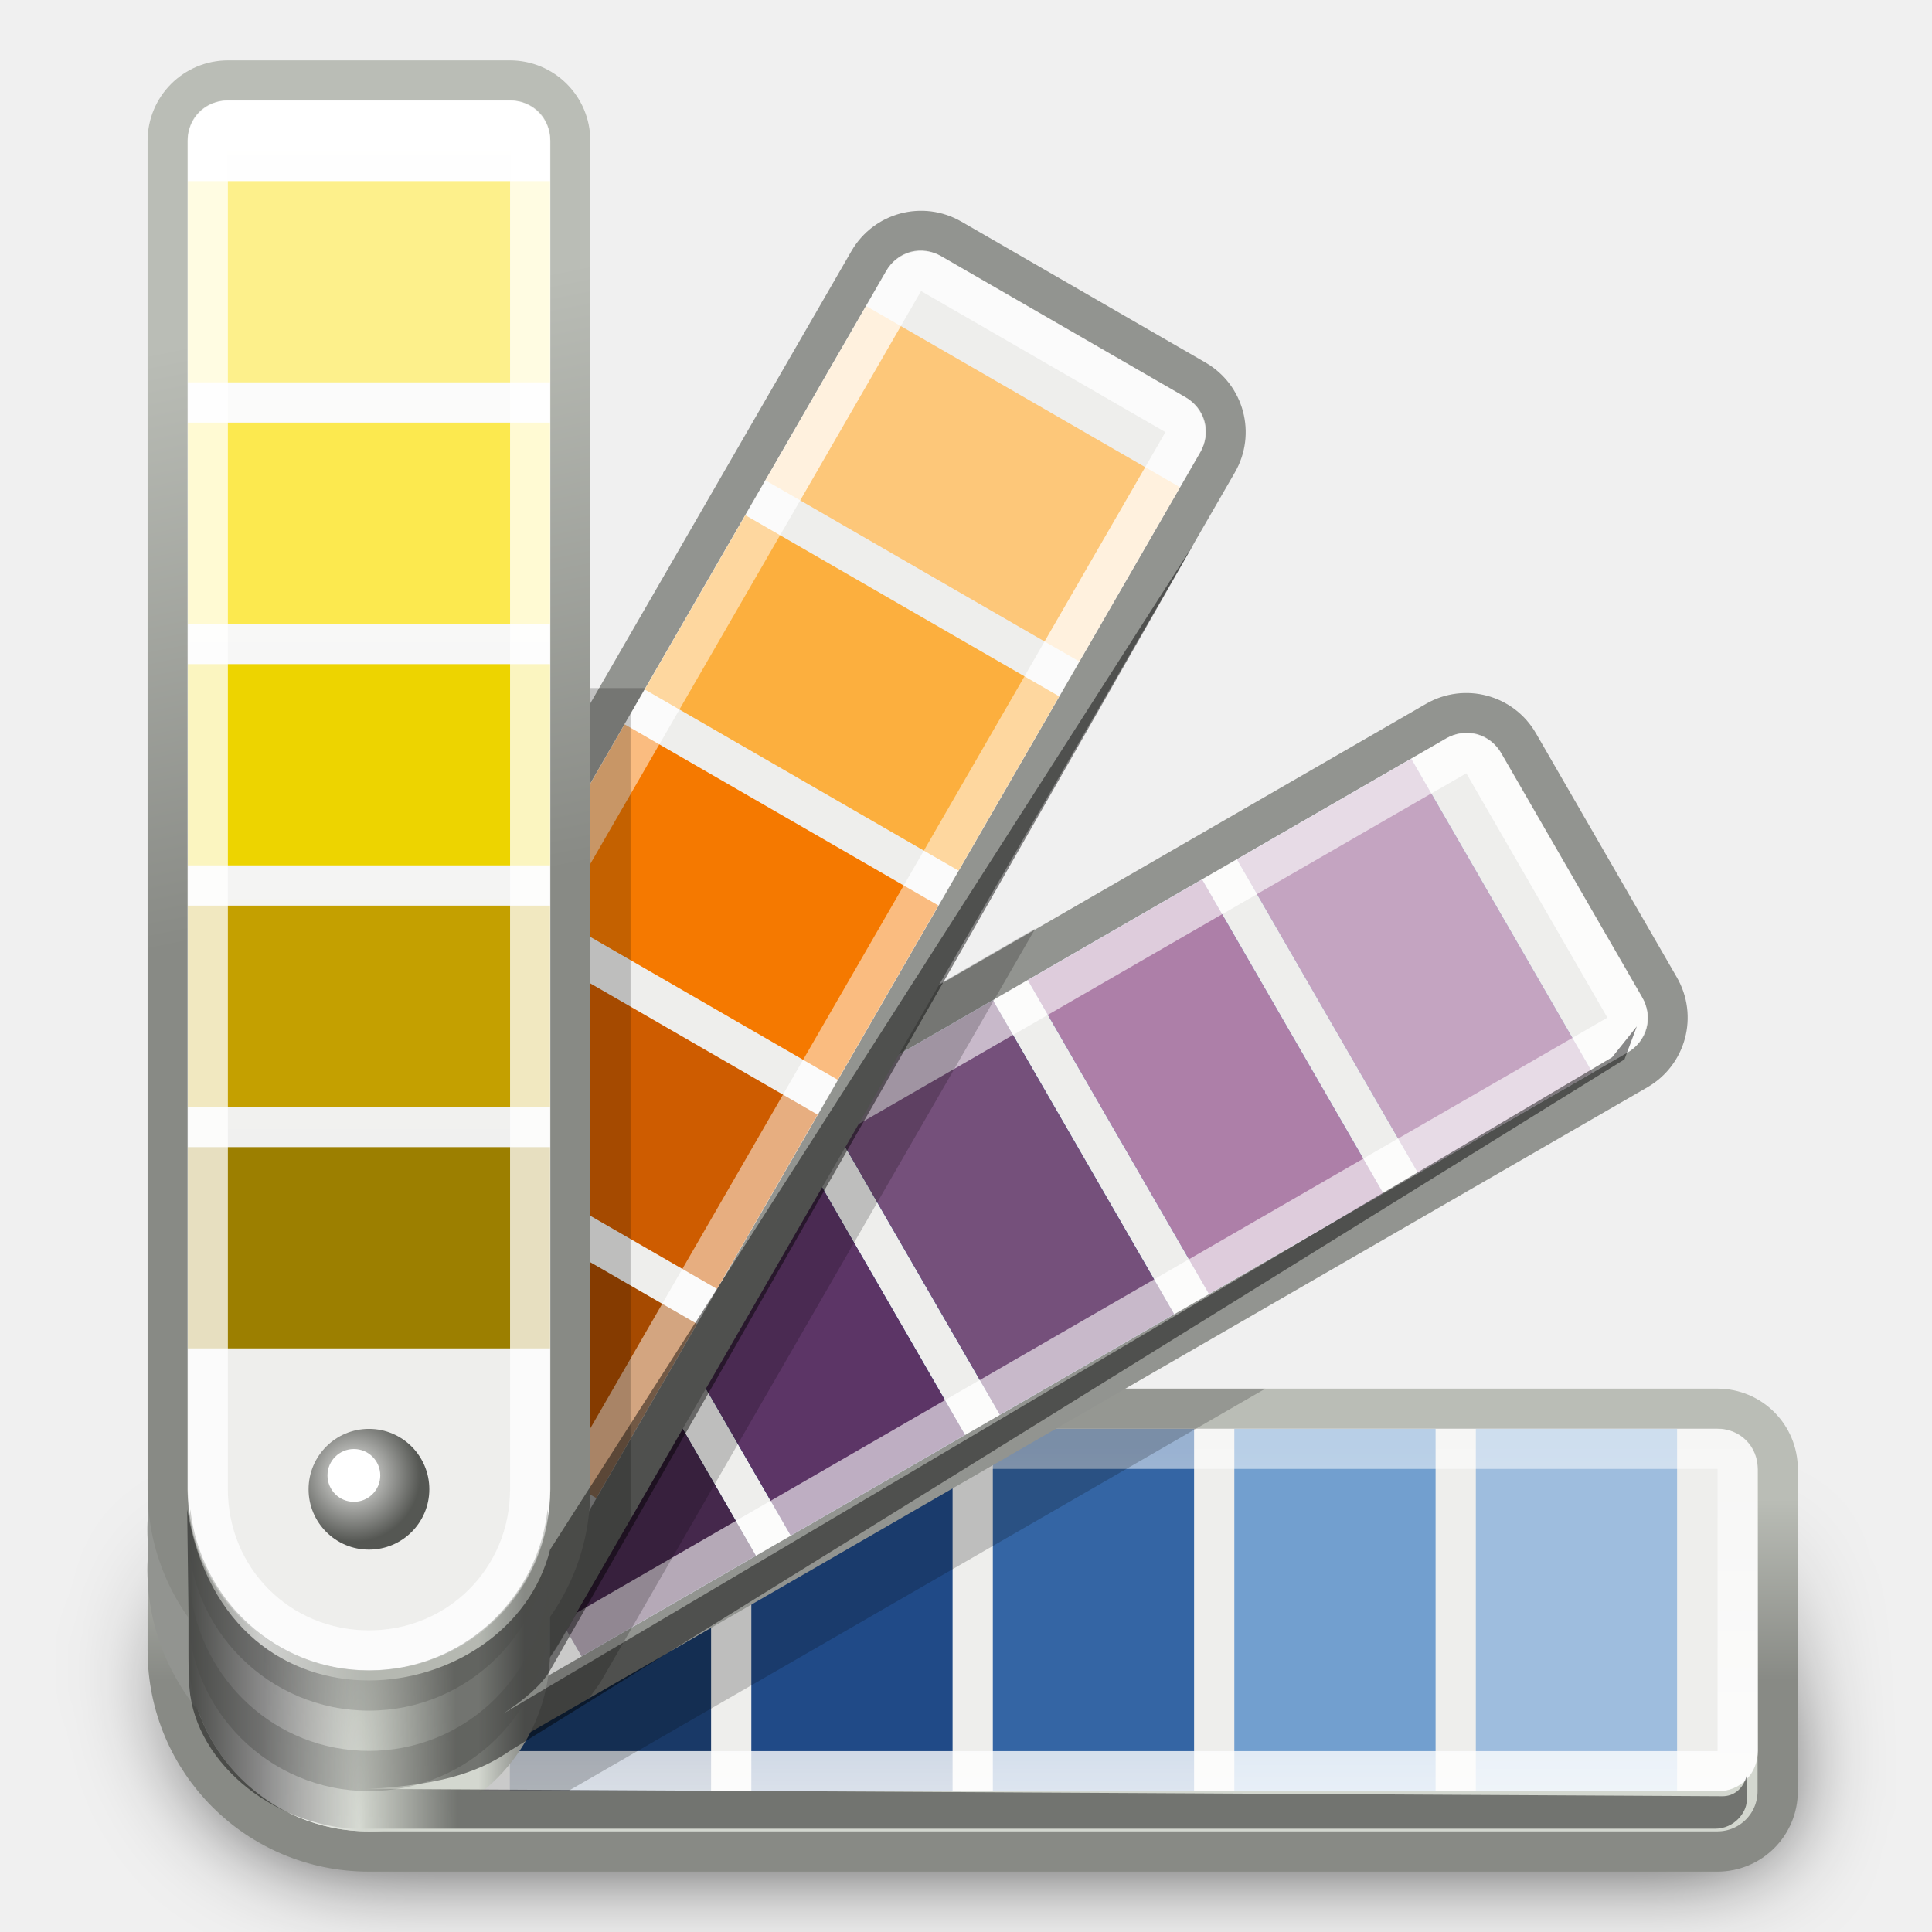
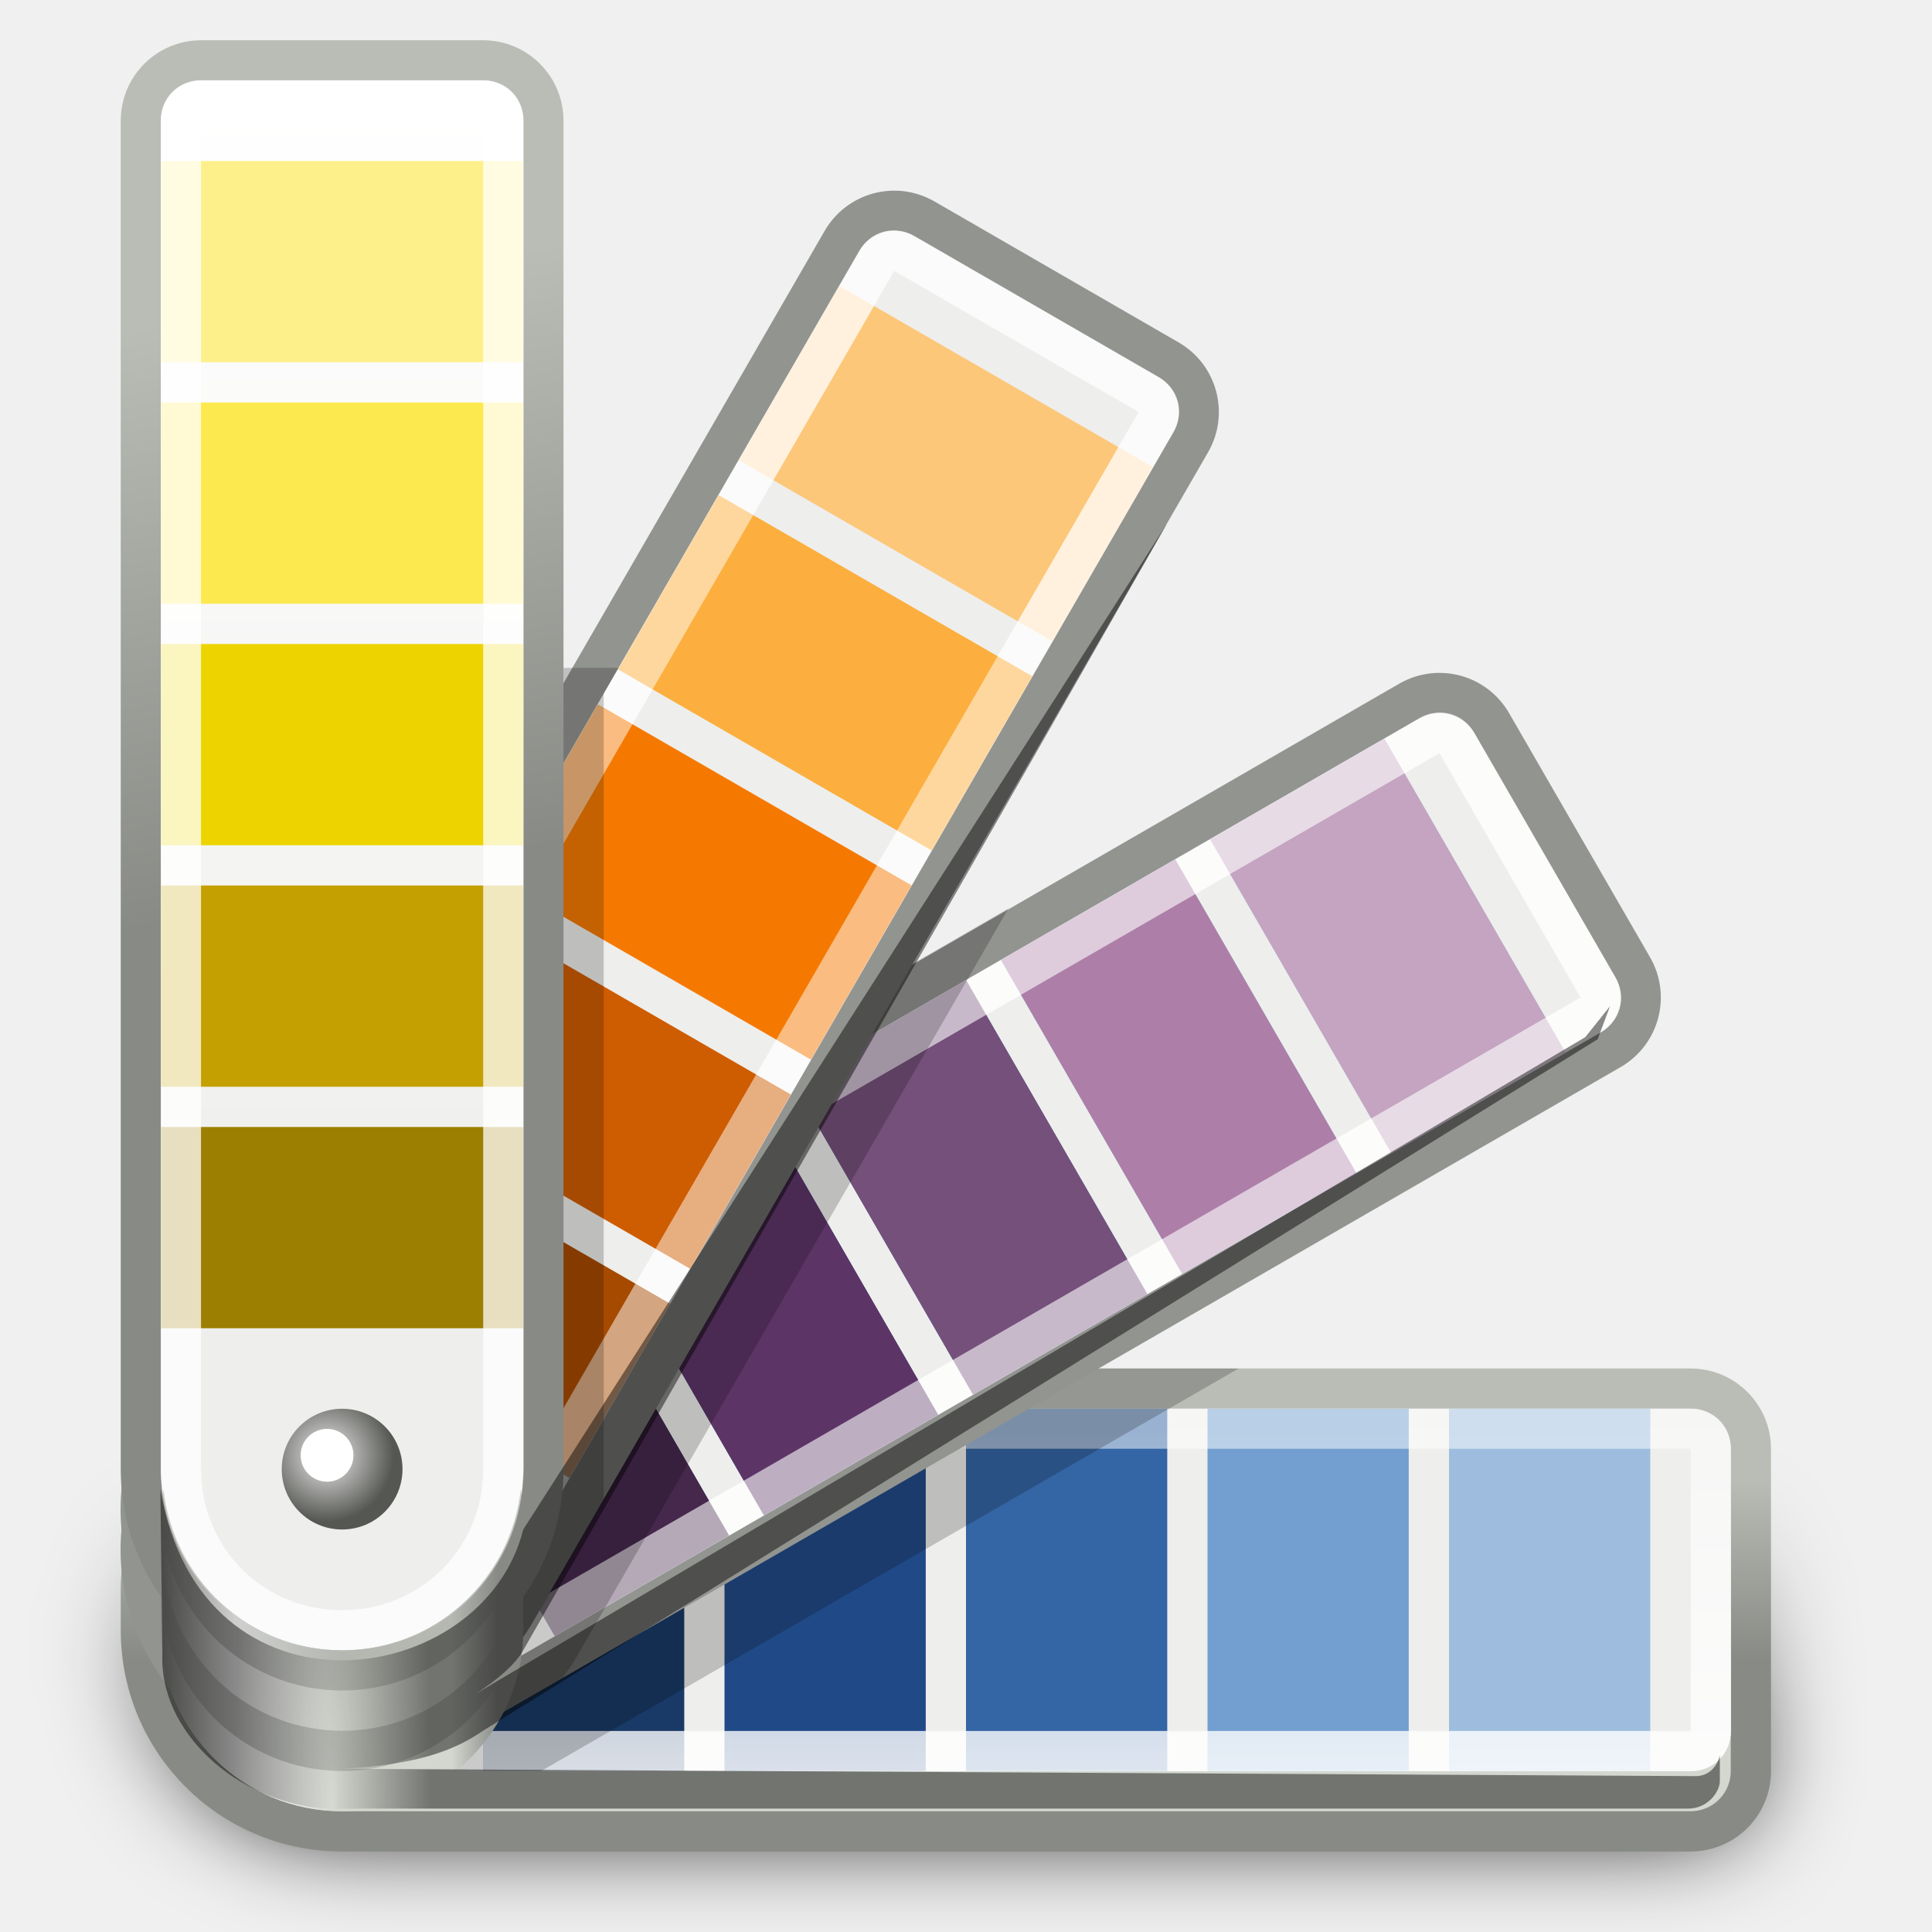
<svg xmlns="http://www.w3.org/2000/svg" xmlns:xlink="http://www.w3.org/1999/xlink" width="48" height="48" viewBox="0 0 48 48" version="1.1" id="svg1">
  <defs id="defs1">
-     <linearGradient y2="87.607" x2="320.625" y1="94.625" x1="320.625" gradientUnits="userSpaceOnUse" id="linearGradient4374" xlink:href="#linearGradient4722-6" gradientTransform="translate(-295.3333,-49.5)" />
+     <linearGradient y2="87.607" x2="320.625" y1="94.625" x1="320.625" gradientUnits="userSpaceOnUse" id="linearGradient4374" xlink:href="#linearGradient4722-6" gradientTransform="translate(-296,-50)" />
    <linearGradient id="linearGradient4722-6">
      <stop style="stop-color:#000000;stop-opacity:1;" offset="0" id="stop4724-4" />
      <stop style="stop-color:#000000;stop-opacity:0;" offset="1" id="stop4726-4" />
    </linearGradient>
    <filter color-interpolation-filters="sRGB" id="filter4718-6" x="-0.075" width="1.15" y="-0.3" height="1.6">
      <feGaussianBlur stdDeviation="1.25" id="feGaussianBlur4720-0" />
    </filter>
    <linearGradient xlink:href="#linearGradient4473-8" id="linearGradient4708-4" gradientUnits="userSpaceOnUse" x1="339.75" y1="111.25" x2="339.75" y2="106.743" />
    <linearGradient id="linearGradient4473-8">
      <stop style="stop-color:#888a85;stop-opacity:1" offset="0" id="stop4475-5" />
      <stop style="stop-color:#babdb6;stop-opacity:1" offset="1" id="stop4477-42" />
    </linearGradient>
    <linearGradient xlink:href="#linearGradient4169-0" id="linearGradient4710-9" gradientUnits="userSpaceOnUse" x1="306.619" y1="85.457" x2="306.619" y2="98.327" />
    <linearGradient id="linearGradient4169-0">
      <stop style="stop-color:#ffffff;stop-opacity:0.498" offset="0" id="stop4171-5" />
      <stop style="stop-color:#ffffff;stop-opacity:1" offset="1" id="stop4173-3" />
    </linearGradient>
    <linearGradient xlink:href="#linearGradient4740-9" id="linearGradient4746-8" x1="309.125" y1="89.5" x2="338.5" y2="89.5" gradientUnits="userSpaceOnUse" />
    <linearGradient id="linearGradient4740-9">
      <stop style="stop-color:#eeeeec;stop-opacity:1;" offset="0" id="stop4742-6" />
      <stop style="stop-color:#ffffff;stop-opacity:1" offset="1" id="stop4744-7" />
    </linearGradient>
    <linearGradient xlink:href="#linearGradient4473-8" id="linearGradient4712-1" gradientUnits="userSpaceOnUse" x1="319.5" y1="92.415" x2="333.892" y2="89.5" />
    <linearGradient xlink:href="#linearGradient4384-7" id="linearGradient4714-4" gradientUnits="userSpaceOnUse" x1="300" y1="91.536" x2="308.375" y2="91.536" />
    <linearGradient id="linearGradient4384-7">
      <stop style="stop-color:#888a85;stop-opacity:1" offset="0" id="stop4386-4" />
      <stop id="stop4394-5" offset="0.221" style="stop-color:#ffffff;stop-opacity:1" />
      <stop style="stop-color:#d3d7cf;stop-opacity:1" offset="0.528" id="stop4396-6" />
      <stop id="stop4392-1" offset="0.862" style="stop-color:#d3d7cf;stop-opacity:1;" />
      <stop style="stop-color:#888a86;stop-opacity:1" offset="1" id="stop4388-4" />
    </linearGradient>
    <radialGradient xlink:href="#linearGradient4457-4" id="radialGradient4716-6" gradientUnits="userSpaceOnUse" gradientTransform="matrix(1.104165,0,0,1.104165,-31.52302,-9.026573)" cx="302.625" cy="86.656" fx="302.625" fy="86.656" r="1.5" />
    <linearGradient id="linearGradient4457-4">
      <stop style="stop-color:#eeeeec;stop-opacity:1" offset="0" id="stop4459-2" />
      <stop style="stop-color:#555753;stop-opacity:1" offset="1" id="stop4461-2" />
    </linearGradient>
    <radialGradient r="101.875" fy="263.125" fx="80.875" cy="263.125" cx="80.875" gradientTransform="matrix(0.02388498,0,0,0.1744861,302.3295,49.02249)" gradientUnits="userSpaceOnUse" id="radialGradient4259" xlink:href="#linearGradient4230-5" />
    <linearGradient id="linearGradient4230-5">
      <stop id="stop4234-7" offset="0" style="stop-color:#000000;stop-opacity:0;" />
      <stop id="stop4232-1" offset="1" style="stop-color:#000000;stop-opacity:1;" />
    </linearGradient>
  </defs>
  <g id="layer1">
-     <path id="rect2994-6-2-7" d="m 9.167,36 c -2.77,0 -5,2.23 -5,5 0,2.77 2.23,5 5,5 H 42.667 c 0.831,0 1.5,-0.669 1.5,-1.5 v -7 c 0,-0.831 -0.669,-1.5 -1.5,-1.5 z" style="color:#000000;display:inline;overflow:visible;visibility:visible;fill:url(#linearGradient4374);fill-opacity:1;stroke:none;stroke-width:1;marker:none;filter:url(#filter4718-6);enable-background:accumulate" />
-     <g style="display:inline;enable-background:new" id="g4657" transform="translate(-295.3333,-49.5)">
+     <path id="rect2994-6-2-7" d="m 8.5,35.5 c -2.77,0 -5,2.23 -5,5 0,2.77 2.23,5 5,5 H 42 c 0.831,0 1.5,-0.669 1.5,-1.5 v -7 c 0,-0.831 -0.669,-1.5 -1.5,-1.5 z" style="color:#000000;display:inline;overflow:visible;visibility:visible;fill:url(#linearGradient4374);fill-opacity:1;stroke:none;stroke-width:1;marker:none;filter:url(#filter4718-6);enable-background:accumulate" />
+     <g style="display:inline;enable-background:new" id="g4657" transform="translate(-296,-50)">
      <g transform="translate(0,-20)" id="g4177">
        <path style="color:#000000;display:inline;overflow:visible;visibility:visible;fill:#d3d7cf;fill-opacity:1;stroke:url(#linearGradient4708-4);stroke-width:1;stroke-linecap:round;stroke-linejoin:miter;stroke-miterlimit:4;stroke-dasharray:none;stroke-dashoffset:0;stroke-opacity:1;marker:none;enable-background:accumulate" d="m 304.5,104.5 c -2.77,0 -5,2.23 -5,5 v 1 c 0,2.77 2.23,5 5,5 H 338 c 0.831,0 1.5,-0.669 1.5,-1.5 v -8 c 0,-0.831 -0.669,-1.5 -1.5,-1.5 z" id="rect2994-55" />
        <path style="color:#000000;display:inline;overflow:visible;visibility:visible;fill:#eeeeec;stroke:none;stroke-width:1;marker:none;enable-background:accumulate" id="path4167" d="m 304.5,105 c -2.502,0 -4.5,1.998 -4.5,4.5 0,2.502 1.998,4.5 4.5,4.5 H 338 c 0.563,0 1,-0.437 1,-1 v -7 c 0,-0.563 -0.437,-1 -1,-1 z" />
        <rect style="color:#000000;display:inline;overflow:visible;visibility:visible;fill:#9ebdde;fill-opacity:1;fill-rule:nonzero;stroke:none;stroke-width:1;marker:none;enable-background:accumulate" id="rect3930-15" width="5" height="9" x="332" y="105" rx="0" ry="0" />
        <rect style="color:#000000;display:inline;overflow:visible;visibility:visible;fill:#729fcf;fill-opacity:1;fill-rule:nonzero;stroke:none;stroke-width:1;marker:none;enable-background:accumulate" id="rect3930-0-8" width="5" height="9" x="326" y="105" rx="0" ry="0" />
        <rect style="color:#000000;display:inline;overflow:visible;visibility:visible;fill:#3465a4;fill-opacity:1;fill-rule:nonzero;stroke:none;stroke-width:1;marker:none;enable-background:accumulate" id="rect3930-0-5-3" width="5" height="9" x="320" y="105" rx="0" ry="0" />
        <rect style="color:#000000;display:inline;overflow:visible;visibility:visible;fill:#204a87;fill-opacity:1;fill-rule:nonzero;stroke:none;stroke-width:1;marker:none;enable-background:accumulate" id="rect3930-0-5-6-1" width="5" height="9" x="314" y="105" rx="0" ry="0" />
        <rect style="color:#000000;display:inline;overflow:visible;visibility:visible;fill:#193967;fill-opacity:1;fill-rule:nonzero;stroke:none;stroke-width:1;marker:none;enable-background:accumulate" id="rect3930-0-5-6-2-5" width="5" height="9" x="308" y="105" rx="0" ry="0" />
        <path style="color:#000000;display:inline;overflow:visible;visibility:visible;fill:none;stroke:url(#linearGradient4710-9);stroke-width:1;stroke-linecap:round;stroke-linejoin:miter;stroke-miterlimit:4;stroke-dasharray:none;stroke-dashoffset:0;stroke-opacity:1;marker:none;enable-background:accumulate" id="path4042-6" d="m 304.5,85.494 c -2.236,0 -4.006,1.77 -4.006,4.006 0,2.236 1.77,4.006 4.006,4.006 H 338 c 0.297,0 0.506,-0.209 0.506,-0.506 v -7 c 0,-0.297 -0.209,-0.506 -0.506,-0.506 z" transform="translate(0,20)" />
      </g>
      <path id="rect2994-55-2" d="M 304.875,84.5 302,86.156 c -1.29,0.745 -1.128,1.997 -1.406,3.344 0.002,0.01 -0.002,0.021 0,0.031 C 301.07,91.799 302.087,93.5 304.5,93.5 h 4.812 l 15.594,-9 z" style="color:#000000;display:inline;overflow:visible;visibility:visible;opacity:0.2;fill:#000000;fill-opacity:1;stroke:#000000;stroke-width:1;stroke-linecap:round;stroke-linejoin:miter;stroke-miterlimit:4;stroke-dasharray:none;stroke-dashoffset:0;stroke-opacity:1;marker:none;enable-background:accumulate" />
      <g transform="rotate(-30,302.634,89)" id="g4187">
        <path style="color:#000000;display:inline;overflow:visible;visibility:visible;fill:#eeeeec;stroke:#929490;stroke-width:1;stroke-linecap:round;stroke-linejoin:miter;stroke-miterlimit:4;stroke-dasharray:none;stroke-dashoffset:0;stroke-opacity:1;marker:none;enable-background:accumulate" d="m 304.5,84.5 c -2.77,0 -5,2.23 -5,5 0,2.77 2.23,5 5,5 H 338 c 0.831,0 1.5,-0.669 1.5,-1.5 v -7 c 0,-0.831 -0.669,-1.5 -1.5,-1.5 z" id="rect2994" />
        <rect style="color:#000000;display:inline;overflow:visible;visibility:visible;fill:#9ebdde;fill-opacity:1;fill-rule:nonzero;stroke:none;stroke-width:1;marker:none;enable-background:accumulate" id="rect3930" width="5" height="9" x="332" y="85" rx="0" ry="0" />
        <rect style="color:#000000;display:inline;overflow:visible;visibility:visible;fill:#729fcf;fill-opacity:1;fill-rule:nonzero;stroke:none;stroke-width:1;marker:none;enable-background:accumulate" id="rect3930-0" width="5" height="9" x="326" y="85" rx="0" ry="0" />
        <rect style="color:#000000;display:inline;overflow:visible;visibility:visible;fill:#3465a4;fill-opacity:1;fill-rule:nonzero;stroke:none;stroke-width:1;marker:none;enable-background:accumulate" id="rect3930-0-5" width="5" height="9" x="320" y="85" rx="0" ry="0" />
        <rect style="color:#000000;display:inline;overflow:visible;visibility:visible;fill:#204a87;fill-opacity:1;fill-rule:nonzero;stroke:none;stroke-width:1;marker:none;enable-background:accumulate" id="rect3930-0-5-6" width="5" height="9" x="314" y="85" rx="0" ry="0" />
        <rect style="color:#000000;display:inline;overflow:visible;visibility:visible;fill:#193967;fill-opacity:1;fill-rule:nonzero;stroke:none;stroke-width:1;marker:none;enable-background:accumulate" id="rect3930-0-5-6-2" width="5" height="9" x="308" y="85" rx="0" ry="0" />
        <path style="color:#000000;display:inline;overflow:visible;visibility:visible;opacity:0.5;fill:none;stroke:#ffffff;stroke-width:1;stroke-linecap:round;stroke-linejoin:miter;stroke-miterlimit:4;stroke-dasharray:none;stroke-dashoffset:0;stroke-opacity:1;marker:none;enable-background:accumulate" id="path4042" d="m 304.5,85.494 c -2.236,0 -4.006,1.77 -4.006,4.006 0,2.236 1.77,4.006 4.006,4.006 H 338 c 0.297,0 0.506,-0.209 0.506,-0.506 v -7 c 0,-0.297 -0.209,-0.506 -0.506,-0.506 z" />
        <rect style="color:#000000;display:inline;overflow:visible;visibility:visible;fill:#c4a4c1;fill-opacity:1;fill-rule:nonzero;stroke:none;stroke-width:1;marker:none;enable-background:accumulate" id="rect3930-1" width="5" height="9" x="332" y="85" rx="0" ry="0" />
        <rect style="color:#000000;display:inline;overflow:visible;visibility:visible;fill:#ad7fa8;fill-opacity:1;fill-rule:nonzero;stroke:none;stroke-width:1;marker:none;enable-background:accumulate" id="rect3930-0-7" width="5" height="9" x="326" y="85" rx="0" ry="0" />
        <rect style="color:#000000;display:inline;overflow:visible;visibility:visible;fill:#75507b;fill-opacity:1;fill-rule:nonzero;stroke:none;stroke-width:1;marker:none;enable-background:accumulate" id="rect3930-0-5-5" width="5" height="9" x="320" y="85" rx="0" ry="0" />
        <rect style="color:#000000;display:inline;overflow:visible;visibility:visible;fill:#5c3566;fill-opacity:1;fill-rule:nonzero;stroke:none;stroke-width:1;marker:none;enable-background:accumulate" id="rect3930-0-5-6-0" width="5" height="9" x="314" y="85" rx="0" ry="0" />
        <rect style="color:#000000;display:inline;overflow:visible;visibility:visible;fill:#45284c;fill-opacity:1;fill-rule:nonzero;stroke:none;stroke-width:1;marker:none;enable-background:accumulate" id="rect3930-0-5-6-2-4" width="5" height="9" x="308" y="85" rx="0" ry="0" />
        <path style="color:#000000;display:inline;overflow:visible;visibility:visible;opacity:0.6;fill:none;stroke:#ffffff;stroke-width:1;stroke-linecap:round;stroke-linejoin:miter;stroke-miterlimit:4;stroke-dasharray:none;stroke-dashoffset:0;stroke-opacity:1;marker:none;enable-background:accumulate" id="path4042-5" d="m 304.5,85.494 c -2.236,0 -4.006,1.77 -4.006,4.006 0,2.236 1.77,4.006 4.006,4.006 H 338 c 0.297,0 0.506,-0.209 0.506,-0.506 v -7 c 0,-0.297 -0.209,-0.506 -0.506,-0.506 z" />
      </g>
      <path id="rect2994-8" d="M 319.688,73.938 302.344,83.969 301.156,86 c -1.385,2.399 -0.555,5.459 1.844,6.844 0.6,0.346 1.23,0.544 1.875,0.625 0.083,0.01 0.167,-0.006 0.25,0 0.645,-0.081 1.275,-0.279 1.875,-0.625 l 2.625,-1.531 c 0.07,-0.103 0.155,-0.203 0.219,-0.312 z" style="color:#000000;display:inline;overflow:visible;visibility:visible;opacity:0.2;fill:#000000;stroke:#000000;stroke-width:1;stroke-linecap:round;stroke-linejoin:miter;stroke-miterlimit:4;stroke-dasharray:none;stroke-dashoffset:0;stroke-opacity:1;marker:none;enable-background:accumulate" />
      <g transform="rotate(-60,302.768,88.5)" id="g4187-5" style="display:inline;enable-background:new">
        <path style="color:#000000;display:inline;overflow:visible;visibility:visible;fill:#eeeeec;stroke:#929490;stroke-width:1;stroke-linecap:round;stroke-linejoin:miter;stroke-miterlimit:4;stroke-dasharray:none;stroke-dashoffset:0;stroke-opacity:1;marker:none;enable-background:accumulate" d="m 304.5,84.5 c -2.77,0 -5,2.23 -5,5 0,2.77 2.23,5 5,5 H 338 c 0.831,0 1.5,-0.669 1.5,-1.5 v -7 c 0,-0.831 -0.669,-1.5 -1.5,-1.5 z" id="rect2994-6" />
        <rect style="color:#000000;display:inline;overflow:visible;visibility:visible;fill:#fdc779;fill-opacity:1;fill-rule:nonzero;stroke:none;stroke-width:1;marker:none;enable-background:accumulate" id="rect3930-4" width="5" height="9" x="332" y="85" rx="0" ry="0" />
        <path style="color:#000000;display:inline;overflow:visible;visibility:visible;opacity:0.5;fill:none;stroke:#ffffff;stroke-width:1;stroke-linecap:round;stroke-linejoin:miter;stroke-miterlimit:4;stroke-dasharray:none;stroke-dashoffset:0;stroke-opacity:1;marker:none;enable-background:accumulate" id="path4042-4" d="m 304.5,85.494 c -2.236,0 -4.006,1.77 -4.006,4.006 0,2.236 1.77,4.006 4.006,4.006 H 338 c 0.297,0 0.506,-0.209 0.506,-0.506 v -7 c 0,-0.297 -0.209,-0.506 -0.506,-0.506 z" />
        <rect style="color:#000000;display:inline;overflow:visible;visibility:visible;fill:#fcaf3e;fill-opacity:1;fill-rule:nonzero;stroke:none;stroke-width:1;marker:none;enable-background:accumulate" id="rect3930-0-7-0" width="5" height="9" x="326" y="85" rx="0" ry="0" />
        <rect style="color:#000000;display:inline;overflow:visible;visibility:visible;fill:#f57900;fill-opacity:1;fill-rule:nonzero;stroke:none;stroke-width:1;marker:none;enable-background:accumulate" id="rect3930-0-5-5-1" width="5" height="9" x="320" y="85" rx="0" ry="0" />
        <rect style="color:#000000;display:inline;overflow:visible;visibility:visible;fill:#ce5c00;fill-opacity:1;fill-rule:nonzero;stroke:none;stroke-width:1;marker:none;enable-background:accumulate" id="rect3930-0-5-6-0-9" width="5" height="9" x="314" y="85" rx="0" ry="0" />
        <rect style="color:#000000;display:inline;overflow:visible;visibility:visible;fill:#a64a00;fill-opacity:1;fill-rule:nonzero;stroke:none;stroke-width:1;marker:none;enable-background:accumulate" id="rect3930-0-5-6-2-4-3" width="5" height="9" x="308" y="85" rx="0" ry="0" />
        <path style="color:#000000;display:inline;overflow:visible;visibility:visible;opacity:0.5;fill:none;stroke:#ffffff;stroke-width:1;stroke-linecap:round;stroke-linejoin:miter;stroke-miterlimit:4;stroke-dasharray:none;stroke-dashoffset:0;stroke-opacity:1;marker:none;enable-background:accumulate" id="path4042-5-8" d="m 304.5,85.494 c -2.236,0 -4.006,1.77 -4.006,4.006 0,2.236 1.77,4.006 4.006,4.006 H 338 c 0.297,0 0.506,-0.209 0.506,-0.506 v -7 c 0,-0.297 -0.209,-0.506 -0.506,-0.506 z" />
      </g>
      <path id="rect2994-6-1" d="m 310.5,67.094 -10,17.312 V 87.5 c 0,2.597 1.973,4.714 4.5,4.969 0.01,-0.001 0.021,0.001 0.031,0 1.528,-0.166 2.982,-1.029 3.812,-2.469 l 1.656,-2.875 V 67.094 Z" style="color:#000000;display:inline;overflow:visible;visibility:visible;opacity:0.2;fill:#000000;stroke:#000000;stroke-width:1;stroke-linecap:round;stroke-linejoin:miter;stroke-miterlimit:4;stroke-dasharray:none;stroke-dashoffset:0;stroke-opacity:1;marker:none;enable-background:accumulate" />
      <g transform="rotate(-90,303,87.99999)" id="g4187-5-8" style="display:inline;enable-background:new">
        <path style="color:#000000;display:inline;overflow:visible;visibility:visible;fill:url(#linearGradient4746-8);fill-opacity:1;stroke:url(#linearGradient4712-1);stroke-width:1;stroke-linecap:round;stroke-linejoin:miter;stroke-miterlimit:4;stroke-dasharray:none;stroke-dashoffset:0;stroke-opacity:1;marker:none;enable-background:accumulate" d="m 304.5,84.5 c -2.77,0 -5,2.23 -5,5 0,2.77 2.23,5 5,5 H 338 c 0.831,0 1.5,-0.669 1.5,-1.5 v -7 c 0,-0.831 -0.669,-1.5 -1.5,-1.5 z" id="rect2994-6-2" />
        <rect style="color:#000000;display:inline;overflow:visible;visibility:visible;fill:#fdf08b;fill-opacity:1;fill-rule:nonzero;stroke:none;stroke-width:1;marker:none;enable-background:accumulate" id="rect3930-4-6" width="5" height="9" x="332" y="85" rx="0" ry="0" />
        <rect style="color:#000000;display:inline;overflow:visible;visibility:visible;fill:#fce94f;fill-opacity:1;fill-rule:nonzero;stroke:none;stroke-width:1;marker:none;enable-background:accumulate" id="rect3930-0-71-8" width="5" height="9" x="326" y="85" rx="0" ry="0" />
        <rect style="color:#000000;display:inline;overflow:visible;visibility:visible;fill:#edd400;fill-opacity:1;fill-rule:nonzero;stroke:none;stroke-width:1;marker:none;enable-background:accumulate" id="rect3930-0-5-0-5" width="5" height="9" x="320" y="85" rx="0" ry="0" />
        <rect style="color:#000000;display:inline;overflow:visible;visibility:visible;fill:#c4a000;fill-opacity:1;fill-rule:nonzero;stroke:none;stroke-width:1;marker:none;enable-background:accumulate" id="rect3930-0-5-6-4-7" width="5" height="9" x="314" y="85" rx="0" ry="0" />
        <rect style="color:#000000;display:inline;overflow:visible;visibility:visible;fill:#9c7f00;fill-opacity:1;fill-rule:nonzero;stroke:none;stroke-width:1;marker:none;enable-background:accumulate" id="rect3930-0-5-6-2-3-3" width="5" height="9" x="308" y="85" rx="0" ry="0" />
        <path style="color:#000000;display:inline;overflow:visible;visibility:visible;opacity:0.5;fill:none;stroke:#ffffff;stroke-width:1;stroke-linecap:round;stroke-linejoin:miter;stroke-miterlimit:4;stroke-dasharray:none;stroke-dashoffset:0;stroke-opacity:1;marker:none;enable-background:accumulate" id="path4042-4-7" d="m 304.5,85.494 c -2.236,0 -4.006,1.77 -4.006,4.006 0,2.236 1.77,4.006 4.006,4.006 H 338 c 0.297,0 0.506,-0.209 0.506,-0.506 v -7 c 0,-0.297 -0.209,-0.506 -0.506,-0.506 z" />
      </g>
      <path id="path4326" d="m 300,86.5 v 4 c 0,2.485 2.015,4.5 4.5,4.5 2.485,0 4.5,-2.015 4.5,-4.5 v -4 c 0,2.485 -2.015,4.5 -4.5,4.5 -2.485,0 -4.5,-2.015 -4.5,-4.5 z" style="color:#000000;display:inline;overflow:visible;visibility:visible;fill:url(#linearGradient4714-4);fill-opacity:1;fill-rule:nonzero;stroke:none;stroke-width:1;marker:none;enable-background:accumulate" />
      <path style="color:#000000;display:inline;overflow:visible;visibility:visible;opacity:0.5;fill:none;stroke:#ffffff;stroke-width:1;stroke-linecap:round;stroke-linejoin:miter;stroke-miterlimit:4;stroke-dasharray:none;stroke-dashoffset:0;stroke-opacity:1;marker:none;enable-background:accumulate" id="path4042-5-8-3" d="m 304.5,85.494 c -2.236,0 -4.006,1.77 -4.006,4.006 0,2.236 1.77,4.006 4.006,4.006 H 338 c 0.297,0 0.506,-0.209 0.506,-0.506 v -7 c 0,-0.297 -0.209,-0.506 -0.506,-0.506 z" transform="rotate(-90,303,87.99999)" />
      <path id="path4398" d="M 300.062,89 C 300.044,89.167 300,89.328 300,89.5 c 0,2.485 2.015,4.5 4.5,4.5 2.485,0 4.5,-2.015 4.5,-4.5 0,-0.172 -0.044,-0.333 -0.062,-0.5 -0.252,2.246 -2.124,4 -4.438,4 -2.313,0 -4.185,-1.754 -4.438,-4 z" style="color:#000000;display:inline;overflow:visible;visibility:visible;opacity:0.4;fill:#888a85;fill-opacity:1;fill-rule:nonzero;stroke:none;stroke-width:0.95;marker:none;enable-background:accumulate" />
      <path id="path4398-6" d="M 300.062,87 C 300.044,87.167 300,87.328 300,87.5 c 0,2.485 2.015,4.5 4.5,4.5 2.485,0 4.5,-2.015 4.5,-4.5 0,-0.172 -0.044,-0.333 -0.062,-0.5 -0.252,2.246 -2.124,4 -4.438,4 -2.313,0 -4.185,-1.754 -4.438,-4 z" style="color:#000000;display:inline;overflow:visible;visibility:visible;opacity:0.4;fill:#888a85;fill-opacity:1;fill-rule:nonzero;stroke:none;stroke-width:0.95;marker:none;enable-background:accumulate" />
      <circle transform="matrix(1.000013,0,0,1.000013,1.49596,-0.5011603)" id="path4445" style="color:#000000;display:inline;overflow:visible;visibility:visible;fill:url(#radialGradient4716-6);fill-opacity:1;fill-rule:nonzero;stroke:none;stroke-width:1.231;marker:none;enable-background:accumulate" cx="303" cy="87" r="1.5" />
      <circle transform="matrix(0.8076921,0,0,0.8076921,58.839,16.99761)" id="path4455" style="color:#000000;display:inline;overflow:visible;visibility:visible;fill:#ffffff;fill-opacity:1;fill-rule:nonzero;stroke:none;stroke-width:1;marker:none;enable-background:accumulate" cx="303.688" cy="85.625" r="0.812" />
      <path id="path4240" d="m 299.984,87 0.051,4.066 c -0.102,1.947 1.844,3.714 4.047,3.868 h 33.863 c 0.471,0 0.775,-0.398 0.784,-0.678 0,0 0,-0.644 0,-0.644 -0.082,0.335 -0.325,0.516 -0.599,0.515 0,0 -33.689,-0.182 -33.689,-0.182 C 306.45,93.856 307.372,93.435 308,93 c 0,0 27.693,-17.18 27.693,-17.18 L 336,75 335.385,75.768 307.156,92.475 c 0,0 1.428,-0.733 1.844,-1.475 l 16,-28 -16,25 c -1,4 -8,5 -9.016,-1 z" style="color:#000000;display:inline;overflow:visible;visibility:visible;opacity:0.46;fill:url(#radialGradient4259);fill-opacity:1;stroke:none;stroke-width:1;marker:none;enable-background:accumulate" />
    </g>
  </g>
</svg>
